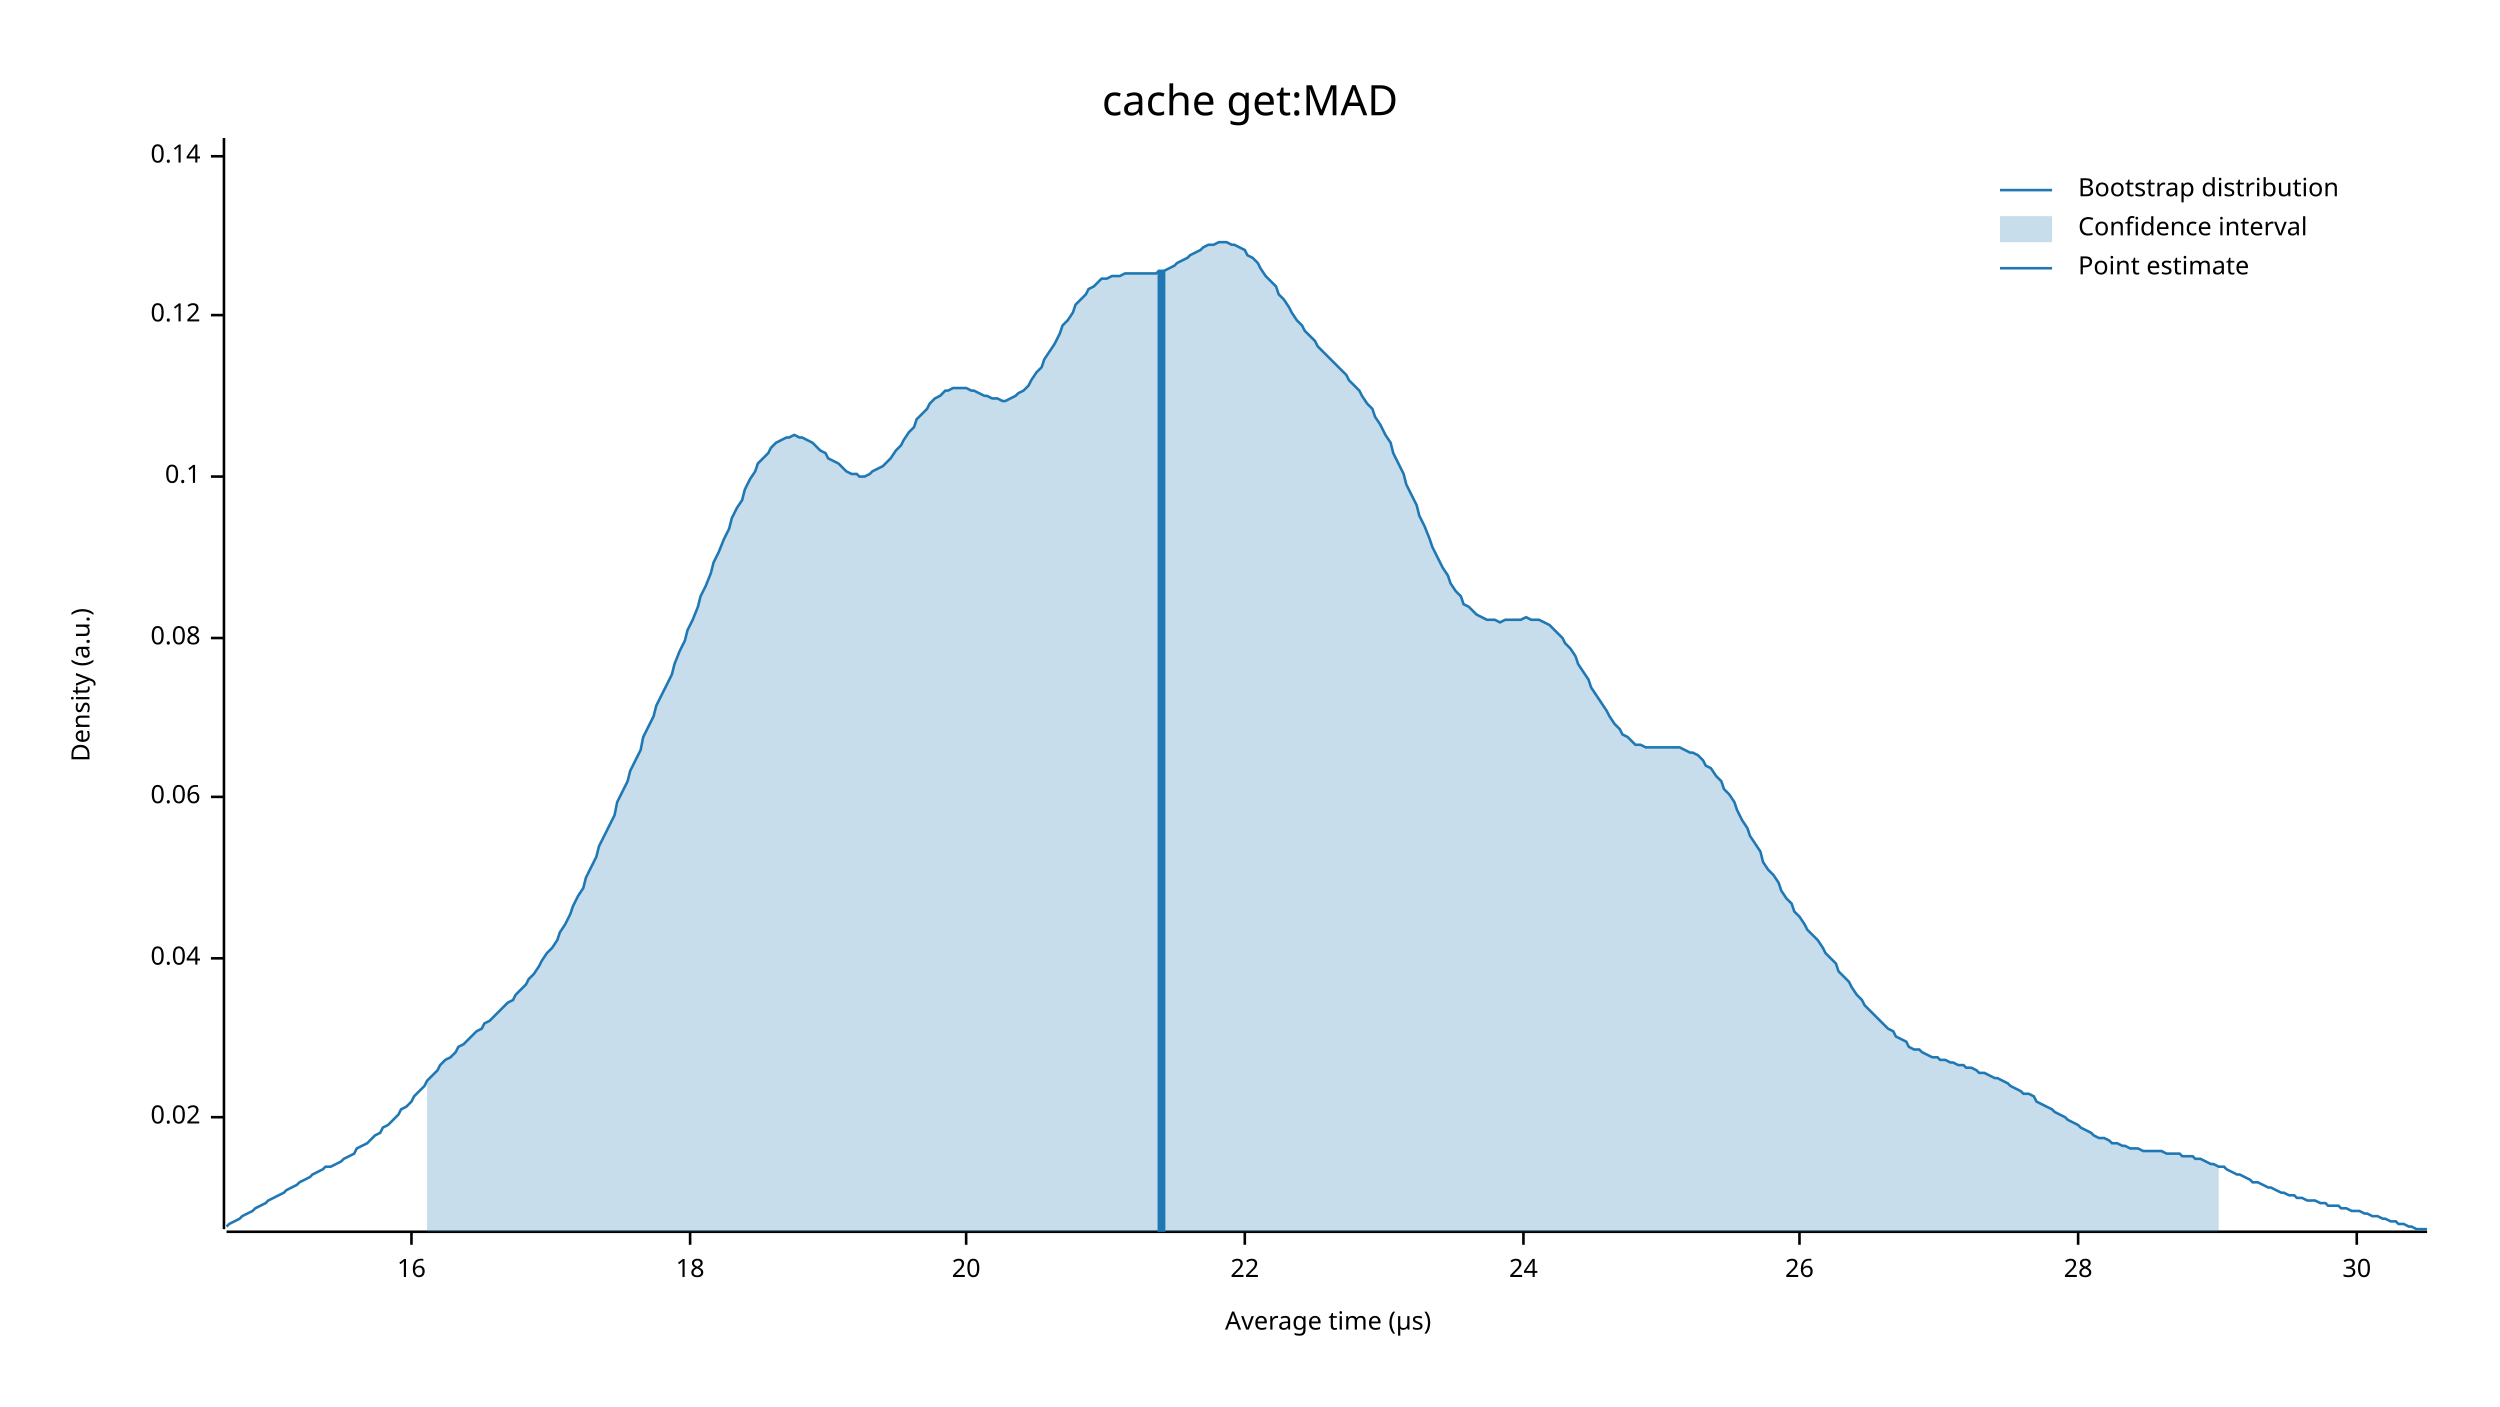
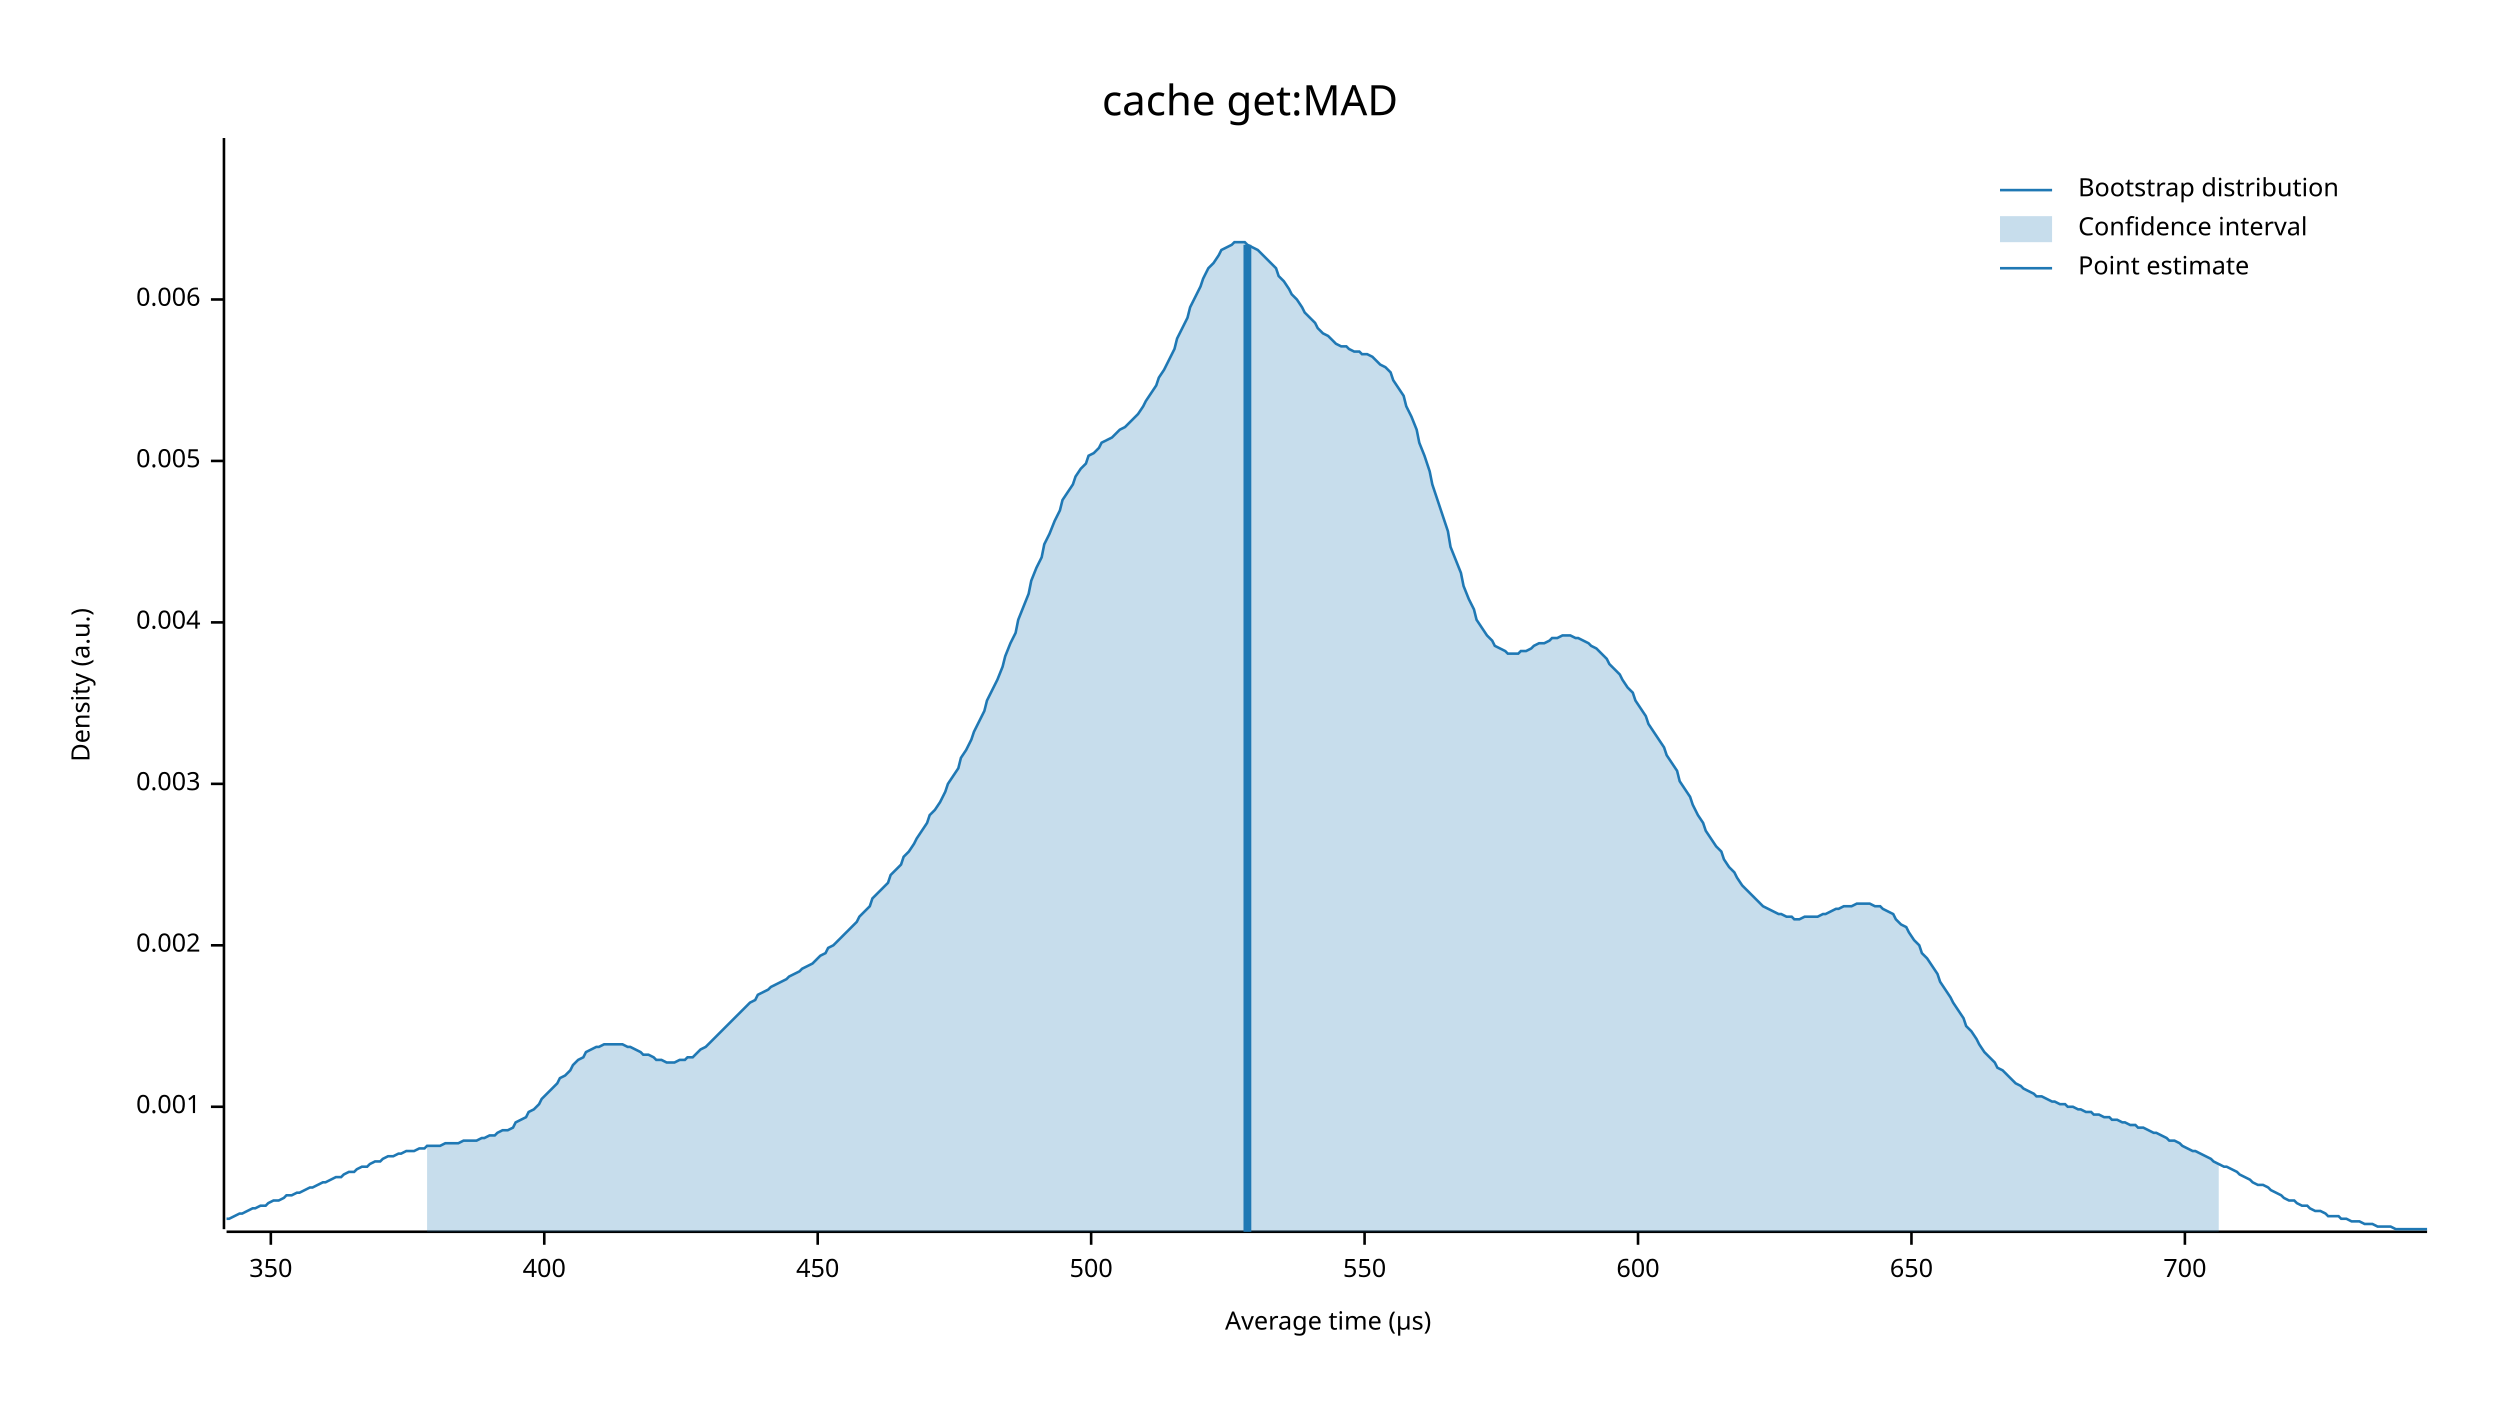
<svg xmlns="http://www.w3.org/2000/svg" width="960" height="540" viewBox="0 0 960 540">
  <text x="480" y="32" dy="0.76em" text-anchor="middle" font-family="sans-serif" font-size="16.129" opacity="1" fill="#000000">
cache get:MAD
</text>
  <text x="27" y="263" dy="0.76em" text-anchor="middle" font-family="sans-serif" font-size="9.677" opacity="1" fill="#000000" transform="rotate(270, 27, 263)">
Density (a.u.)
</text>
  <text x="510" y="513" dy="-0.5ex" text-anchor="middle" font-family="sans-serif" font-size="9.677" opacity="1" fill="#000000">
Average time (µs)
</text>
  <polyline fill="none" opacity="1" stroke="#000000" stroke-width="1" points="86,53 86,472 " />
-   <text x="77" y="429" dy="0.5ex" text-anchor="end" font-family="sans-serif" font-size="9.677" opacity="1" fill="#000000">
- 0.02
+   <text x="77" y="425" dy="0.5ex" text-anchor="end" font-family="sans-serif" font-size="9.677" opacity="1" fill="#000000">
+ 0.001
</text>
-   <polyline fill="none" opacity="1" stroke="#000000" stroke-width="1" points="81,429 86,429 " />
-   <text x="77" y="368" dy="0.5ex" text-anchor="end" font-family="sans-serif" font-size="9.677" opacity="1" fill="#000000">
- 0.04
+   <polyline fill="none" opacity="1" stroke="#000000" stroke-width="1" points="81,425 86,425 " />
+   <text x="77" y="363" dy="0.5ex" text-anchor="end" font-family="sans-serif" font-size="9.677" opacity="1" fill="#000000">
+ 0.002
</text>
-   <polyline fill="none" opacity="1" stroke="#000000" stroke-width="1" points="81,368 86,368 " />
-   <text x="77" y="306" dy="0.5ex" text-anchor="end" font-family="sans-serif" font-size="9.677" opacity="1" fill="#000000">
- 0.06
+   <polyline fill="none" opacity="1" stroke="#000000" stroke-width="1" points="81,363 86,363 " />
+   <text x="77" y="301" dy="0.5ex" text-anchor="end" font-family="sans-serif" font-size="9.677" opacity="1" fill="#000000">
+ 0.003
</text>
-   <polyline fill="none" opacity="1" stroke="#000000" stroke-width="1" points="81,306 86,306 " />
-   <text x="77" y="245" dy="0.5ex" text-anchor="end" font-family="sans-serif" font-size="9.677" opacity="1" fill="#000000">
- 0.08
+   <polyline fill="none" opacity="1" stroke="#000000" stroke-width="1" points="81,301 86,301 " />
+   <text x="77" y="239" dy="0.5ex" text-anchor="end" font-family="sans-serif" font-size="9.677" opacity="1" fill="#000000">
+ 0.004
</text>
-   <polyline fill="none" opacity="1" stroke="#000000" stroke-width="1" points="81,245 86,245 " />
-   <text x="77" y="183" dy="0.5ex" text-anchor="end" font-family="sans-serif" font-size="9.677" opacity="1" fill="#000000">
- 0.1
+   <polyline fill="none" opacity="1" stroke="#000000" stroke-width="1" points="81,239 86,239 " />
+   <text x="77" y="177" dy="0.5ex" text-anchor="end" font-family="sans-serif" font-size="9.677" opacity="1" fill="#000000">
+ 0.005
</text>
-   <polyline fill="none" opacity="1" stroke="#000000" stroke-width="1" points="81,183 86,183 " />
-   <text x="77" y="121" dy="0.5ex" text-anchor="end" font-family="sans-serif" font-size="9.677" opacity="1" fill="#000000">
- 0.12
+   <polyline fill="none" opacity="1" stroke="#000000" stroke-width="1" points="81,177 86,177 " />
+   <text x="77" y="115" dy="0.5ex" text-anchor="end" font-family="sans-serif" font-size="9.677" opacity="1" fill="#000000">
+ 0.006
</text>
-   <polyline fill="none" opacity="1" stroke="#000000" stroke-width="1" points="81,121 86,121 " />
-   <text x="77" y="60" dy="0.5ex" text-anchor="end" font-family="sans-serif" font-size="9.677" opacity="1" fill="#000000">
- 0.14
+   <polyline fill="none" opacity="1" stroke="#000000" stroke-width="1" points="81,115 86,115 " />
+   <polyline fill="none" opacity="1" stroke="#000000" stroke-width="1" points="87,473 932,473 " />
+   <text x="104" y="483" dy="0.76em" text-anchor="middle" font-family="sans-serif" font-size="9.677" opacity="1" fill="#000000">
+ 350
</text>
-   <polyline fill="none" opacity="1" stroke="#000000" stroke-width="1" points="81,60 86,60 " />
-   <polyline fill="none" opacity="1" stroke="#000000" stroke-width="1" points="87,473 932,473 " />
-   <text x="158" y="483" dy="0.76em" text-anchor="middle" font-family="sans-serif" font-size="9.677" opacity="1" fill="#000000">
- 16
+   <polyline fill="none" opacity="1" stroke="#000000" stroke-width="1" points="104,473 104,478 " />
+   <text x="209" y="483" dy="0.76em" text-anchor="middle" font-family="sans-serif" font-size="9.677" opacity="1" fill="#000000">
+ 400
</text>
-   <polyline fill="none" opacity="1" stroke="#000000" stroke-width="1" points="158,473 158,478 " />
-   <text x="265" y="483" dy="0.76em" text-anchor="middle" font-family="sans-serif" font-size="9.677" opacity="1" fill="#000000">
- 18
+   <polyline fill="none" opacity="1" stroke="#000000" stroke-width="1" points="209,473 209,478 " />
+   <text x="314" y="483" dy="0.76em" text-anchor="middle" font-family="sans-serif" font-size="9.677" opacity="1" fill="#000000">
+ 450
</text>
-   <polyline fill="none" opacity="1" stroke="#000000" stroke-width="1" points="265,473 265,478 " />
-   <text x="371" y="483" dy="0.76em" text-anchor="middle" font-family="sans-serif" font-size="9.677" opacity="1" fill="#000000">
- 20
+   <polyline fill="none" opacity="1" stroke="#000000" stroke-width="1" points="314,473 314,478 " />
+   <text x="419" y="483" dy="0.76em" text-anchor="middle" font-family="sans-serif" font-size="9.677" opacity="1" fill="#000000">
+ 500
</text>
-   <polyline fill="none" opacity="1" stroke="#000000" stroke-width="1" points="371,473 371,478 " />
-   <text x="478" y="483" dy="0.76em" text-anchor="middle" font-family="sans-serif" font-size="9.677" opacity="1" fill="#000000">
- 22
+   <polyline fill="none" opacity="1" stroke="#000000" stroke-width="1" points="419,473 419,478 " />
+   <text x="524" y="483" dy="0.76em" text-anchor="middle" font-family="sans-serif" font-size="9.677" opacity="1" fill="#000000">
+ 550
</text>
-   <polyline fill="none" opacity="1" stroke="#000000" stroke-width="1" points="478,473 478,478 " />
-   <text x="585" y="483" dy="0.76em" text-anchor="middle" font-family="sans-serif" font-size="9.677" opacity="1" fill="#000000">
- 24
+   <polyline fill="none" opacity="1" stroke="#000000" stroke-width="1" points="524,473 524,478 " />
+   <text x="629" y="483" dy="0.76em" text-anchor="middle" font-family="sans-serif" font-size="9.677" opacity="1" fill="#000000">
+ 600
</text>
-   <polyline fill="none" opacity="1" stroke="#000000" stroke-width="1" points="585,473 585,478 " />
-   <text x="691" y="483" dy="0.76em" text-anchor="middle" font-family="sans-serif" font-size="9.677" opacity="1" fill="#000000">
- 26
+   <polyline fill="none" opacity="1" stroke="#000000" stroke-width="1" points="629,473 629,478 " />
+   <text x="734" y="483" dy="0.76em" text-anchor="middle" font-family="sans-serif" font-size="9.677" opacity="1" fill="#000000">
+ 650
</text>
-   <polyline fill="none" opacity="1" stroke="#000000" stroke-width="1" points="691,473 691,478 " />
-   <text x="798" y="483" dy="0.76em" text-anchor="middle" font-family="sans-serif" font-size="9.677" opacity="1" fill="#000000">
- 28
+   <polyline fill="none" opacity="1" stroke="#000000" stroke-width="1" points="734,473 734,478 " />
+   <text x="839" y="483" dy="0.76em" text-anchor="middle" font-family="sans-serif" font-size="9.677" opacity="1" fill="#000000">
+ 700
</text>
-   <polyline fill="none" opacity="1" stroke="#000000" stroke-width="1" points="798,473 798,478 " />
-   <text x="905" y="483" dy="0.76em" text-anchor="middle" font-family="sans-serif" font-size="9.677" opacity="1" fill="#000000">
- 30
- </text>
-   <polyline fill="none" opacity="1" stroke="#000000" stroke-width="1" points="905,473 905,478 " />
-   <polyline fill="none" opacity="1" stroke="#1F78B4" stroke-width="1" points="87,471 88,470 90,469 92,468 93,467 95,466 97,465 98,464 100,463 102,462 103,461 105,460 107,459 109,458 110,457 112,456 114,455 115,454 117,453 119,452 120,451 122,450 124,449 125,448 127,448 129,447 131,446 132,445 134,444 136,443 137,441 139,440 141,439 142,438 144,436 146,435 147,433 149,432 151,430 153,428 154,426 156,425 158,423 159,421 161,419 163,417 164,415 166,413 168,411 169,409 171,407 173,406 175,404 176,402 178,401 180,399 181,398 183,396 185,395 186,393 188,392 190,390 191,389 193,387 195,385 197,384 198,382 200,380 202,378 203,376 205,374 207,371 208,369 210,366 212,364 214,361 215,358 217,355 219,351 220,348 222,344 224,341 225,337 227,333 229,329 230,325 232,321 234,317 236,313 237,308 239,304 241,300 242,296 244,292 246,288 247,283 249,279 251,275 252,271 254,267 256,263 258,259 259,255 261,250 263,246 264,242 266,238 268,233 269,229 271,225 273,220 274,216 276,212 278,207 280,203 281,199 283,195 285,192 286,188 288,184 290,181 291,178 293,176 295,174 296,172 298,170 300,169 302,168 303,168 305,167 307,168 308,168 310,169 312,170 313,171 315,173 317,174 318,176 320,177 322,178 324,180 325,181 327,182 329,182 330,183 332,183 334,182 335,181 337,180 339,179 341,177 342,176 344,173 346,171 347,169 349,166 351,164 352,161 354,159 356,157 357,155 359,153 361,152 363,150 364,150 366,149 368,149 369,149 371,149 373,150 374,150 376,151 378,152 379,152 381,153 383,153 385,154 386,154 388,153 390,152 391,151 393,150 395,148 396,146 398,143 400,141 401,138 403,135 405,132 407,128 408,125 410,123 412,120 413,117 415,115 417,113 418,111 420,110 422,108 423,107 425,107 427,106 429,106 430,106 432,105 434,105 435,105 437,105 439,105 440,105 442,105 444,105 445,104 447,104 449,103 451,102 452,101 454,100 456,99 457,98 459,97 461,96 462,95 464,94 466,94 468,93 469,93 471,93 473,94 474,94 476,95 478,96 479,98 481,99 483,101 484,103 486,106 488,108 490,110 491,113 493,115 495,118 496,120 498,123 500,125 501,127 503,129 505,131 506,133 508,135 510,137 512,139 513,140 515,142 517,144 518,146 520,148 522,150 523,152 525,155 527,157 528,160 530,163 532,167 534,170 535,174 537,178 539,182 540,186 542,190 544,194 545,198 547,202 549,207 550,210 552,214 554,218 556,221 557,224 559,227 561,229 562,232 564,233 566,235 567,236 569,237 571,238 573,238 574,238 576,239 578,238 579,238 581,238 583,238 584,238 586,237 588,238 589,238 591,238 593,239 595,240 596,241 598,243 600,245 601,247 603,249 605,252 606,255 608,258 610,261 611,264 613,267 615,270 617,273 618,275 620,278 622,280 623,282 625,283 627,285 628,286 630,286 632,287 633,287 635,287 637,287 639,287 640,287 642,287 644,287 645,287 647,288 649,289 650,289 652,290 654,292 655,294 657,295 659,298 661,300 662,303 664,305 666,308 667,311 669,315 671,318 672,321 674,324 676,327 677,331 679,334 681,336 683,339 684,342 686,345 688,347 689,350 691,352 693,355 694,357 696,359 698,361 700,364 701,366 703,368 705,370 706,373 708,375 710,377 711,379 713,382 715,384 716,386 718,388 720,390 722,392 723,393 725,395 727,396 728,398 730,399 732,400 733,402 735,403 737,403 738,404 740,405 742,406 744,406 745,407 747,407 749,408 750,408 752,409 754,409 755,410 757,410 759,411 760,412 762,412 764,413 766,414 767,414 769,415 771,416 772,417 774,418 776,419 777,420 779,420 781,421 782,423 784,424 786,425 788,426 789,427 791,428 793,429 794,430 796,431 798,432 799,433 801,434 803,435 804,436 806,437 808,437 810,438 811,439 813,439 815,440 816,440 818,441 820,441 821,441 823,442 825,442 827,442 828,442 830,442 832,443 833,443 835,443 837,443 838,444 840,444 842,444 843,445 845,445 847,446 849,447 850,447 852,448 854,448 855,449 857,450 859,451 860,451 862,452 864,453 865,454 867,454 869,455 871,456 872,456 874,457 876,458 877,458 879,459 881,459 882,460 884,460 886,461 887,461 889,461 891,462 893,462 894,463 896,463 898,463 899,464 901,464 903,465 904,465 906,465 908,466 909,466 911,467 913,467 915,468 916,468 918,469 920,469 921,470 923,470 925,471 926,471 928,472 930,472 932,472 " />
-   <polygon opacity="0.25" fill="#1F78B4" points="164,415 166,413 168,411 169,409 171,407 173,406 175,404 176,402 178,401 180,399 181,398 183,396 185,395 186,393 188,392 190,390 191,389 193,387 195,385 197,384 198,382 200,380 202,378 203,376 205,374 207,371 208,369 210,366 212,364 214,361 215,358 217,355 219,351 220,348 222,344 224,341 225,337 227,333 229,329 230,325 232,321 234,317 236,313 237,308 239,304 241,300 242,296 244,292 246,288 247,283 249,279 251,275 252,271 254,267 256,263 258,259 259,255 261,250 263,246 264,242 266,238 268,233 269,229 271,225 273,220 274,216 276,212 278,207 280,203 281,199 283,195 285,192 286,188 288,184 290,181 291,178 293,176 295,174 296,172 298,170 300,169 302,168 303,168 305,167 307,168 308,168 310,169 312,170 313,171 315,173 317,174 318,176 320,177 322,178 324,180 325,181 327,182 329,182 330,183 332,183 334,182 335,181 337,180 339,179 341,177 342,176 344,173 346,171 347,169 349,166 351,164 352,161 354,159 356,157 357,155 359,153 361,152 363,150 364,150 366,149 368,149 369,149 371,149 373,150 374,150 376,151 378,152 379,152 381,153 383,153 385,154 386,154 388,153 390,152 391,151 393,150 395,148 396,146 398,143 400,141 401,138 403,135 405,132 407,128 408,125 410,123 412,120 413,117 415,115 417,113 418,111 420,110 422,108 423,107 425,107 427,106 429,106 430,106 432,105 434,105 435,105 437,105 439,105 440,105 442,105 444,105 445,104 447,104 449,103 451,102 452,101 454,100 456,99 457,98 459,97 461,96 462,95 464,94 466,94 468,93 469,93 471,93 473,94 474,94 476,95 478,96 479,98 481,99 483,101 484,103 486,106 488,108 490,110 491,113 493,115 495,118 496,120 498,123 500,125 501,127 503,129 505,131 506,133 508,135 510,137 512,139 513,140 515,142 517,144 518,146 520,148 522,150 523,152 525,155 527,157 528,160 530,163 532,167 534,170 535,174 537,178 539,182 540,186 542,190 544,194 545,198 547,202 549,207 550,210 552,214 554,218 556,221 557,224 559,227 561,229 562,232 564,233 566,235 567,236 569,237 571,238 573,238 574,238 576,239 578,238 579,238 581,238 583,238 584,238 586,237 588,238 589,238 591,238 593,239 595,240 596,241 598,243 600,245 601,247 603,249 605,252 606,255 608,258 610,261 611,264 613,267 615,270 617,273 618,275 620,278 622,280 623,282 625,283 627,285 628,286 630,286 632,287 633,287 635,287 637,287 639,287 640,287 642,287 644,287 645,287 647,288 649,289 650,289 652,290 654,292 655,294 657,295 659,298 661,300 662,303 664,305 666,308 667,311 669,315 671,318 672,321 674,324 676,327 677,331 679,334 681,336 683,339 684,342 686,345 688,347 689,350 691,352 693,355 694,357 696,359 698,361 700,364 701,366 703,368 705,370 706,373 708,375 710,377 711,379 713,382 715,384 716,386 718,388 720,390 722,392 723,393 725,395 727,396 728,398 730,399 732,400 733,402 735,403 737,403 738,404 740,405 742,406 744,406 745,407 747,407 749,408 750,408 752,409 754,409 755,410 757,410 759,411 760,412 762,412 764,413 766,414 767,414 769,415 771,416 772,417 774,418 776,419 777,420 779,420 781,421 782,423 784,424 786,425 788,426 789,427 791,428 793,429 794,430 796,431 798,432 799,433 801,434 803,435 804,436 806,437 808,437 810,438 811,439 813,439 815,440 816,440 818,441 820,441 821,441 823,442 825,442 827,442 828,442 830,442 832,443 833,443 835,443 837,443 838,444 840,444 842,444 843,445 845,445 847,446 849,447 850,447 852,448 852,473 164,473 " />
-   <polyline fill="none" opacity="1" stroke="#1F78B4" stroke-width="3" points="446,473 446,104 " />
+   <polyline fill="none" opacity="1" stroke="#000000" stroke-width="1" points="839,473 839,478 " />
+   <polyline fill="none" opacity="1" stroke="#1F78B4" stroke-width="1" points="87,468 88,468 90,467 92,466 93,466 95,465 97,464 98,464 100,463 102,463 103,462 105,461 107,461 109,460 110,459 112,459 114,458 115,458 117,457 119,456 120,456 122,455 124,454 125,454 127,453 129,452 131,452 132,451 134,450 136,450 137,449 139,448 141,448 142,447 144,446 146,446 147,445 149,444 151,444 153,443 154,443 156,442 158,442 159,442 161,441 163,441 164,440 166,440 168,440 169,440 171,439 173,439 175,439 176,439 178,438 180,438 181,438 183,438 185,437 186,437 188,436 190,436 191,435 193,434 195,434 197,433 198,431 200,430 202,429 203,427 205,426 207,424 208,422 210,420 212,418 214,416 215,414 217,413 219,411 220,409 222,407 224,406 225,404 227,403 229,402 230,402 232,401 234,401 236,401 237,401 239,401 241,402 242,402 244,403 246,404 247,405 249,405 251,406 252,407 254,407 256,408 258,408 259,408 261,407 263,407 264,406 266,406 268,404 269,403 271,402 273,400 274,399 276,397 278,395 280,393 281,392 283,390 285,388 286,387 288,385 290,384 291,382 293,381 295,380 296,379 298,378 300,377 302,376 303,375 305,374 307,373 308,372 310,371 312,370 313,369 315,367 317,366 318,364 320,363 322,361 324,359 325,358 327,356 329,354 330,352 332,350 334,348 335,345 337,343 339,341 341,339 342,336 344,334 346,332 347,329 349,327 351,324 352,322 354,319 356,316 357,313 359,311 361,308 363,304 364,301 366,298 368,295 369,291 371,288 373,284 374,281 376,277 378,273 379,269 381,265 383,261 385,256 386,252 388,247 390,243 391,238 393,233 395,228 396,223 398,218 400,214 401,209 403,205 405,200 407,196 408,192 410,189 412,186 413,183 415,180 417,178 418,175 420,174 422,172 423,170 425,169 427,168 429,166 430,165 432,164 434,162 435,161 437,159 439,156 440,154 442,151 444,148 445,145 447,142 449,138 451,134 452,130 454,126 456,122 457,118 459,114 461,110 462,107 464,103 466,101 468,98 469,96 471,95 473,94 474,93 476,93 478,93 479,94 481,95 483,96 484,97 486,99 488,101 490,103 491,106 493,108 495,111 496,113 498,115 500,118 501,120 503,122 505,124 506,126 508,128 510,129 512,131 513,132 515,133 517,133 518,134 520,135 522,135 523,136 525,136 527,137 528,138 530,140 532,141 534,143 535,146 537,149 539,152 540,156 542,160 544,165 545,170 547,175 549,181 550,186 552,192 554,198 556,204 557,210 559,215 561,220 562,225 564,230 566,234 567,238 569,241 571,244 573,246 574,248 576,249 578,250 579,251 581,251 583,251 584,250 586,250 588,249 589,248 591,247 593,247 595,246 596,245 598,245 600,244 601,244 603,244 605,245 606,245 608,246 610,247 611,248 613,249 615,251 617,253 618,255 620,257 622,259 623,261 625,264 627,266 628,269 630,272 632,275 633,278 635,281 637,284 639,287 640,290 642,293 644,296 645,300 647,303 649,306 650,309 652,313 654,316 655,319 657,322 659,325 661,327 662,330 664,333 666,335 667,337 669,340 671,342 672,343 674,345 676,347 677,348 679,349 681,350 683,351 684,351 686,352 688,352 689,353 691,353 693,352 694,352 696,352 698,352 700,351 701,351 703,350 705,349 706,349 708,348 710,348 711,348 713,347 715,347 716,347 718,347 720,348 722,348 723,349 725,350 727,351 728,353 730,355 732,356 733,358 735,361 737,363 738,366 740,368 742,371 744,374 745,377 747,380 749,383 750,385 752,388 754,391 755,394 757,396 759,399 760,401 762,404 764,406 766,408 767,410 769,411 771,413 772,414 774,416 776,417 777,418 779,419 781,420 782,421 784,421 786,422 788,423 789,423 791,424 793,424 794,425 796,425 798,426 799,426 801,427 803,427 804,428 806,428 808,429 810,429 811,430 813,430 815,431 816,431 818,432 820,432 821,433 823,433 825,434 827,435 828,435 830,436 832,437 833,438 835,438 837,439 838,440 840,441 842,442 843,442 845,443 847,444 849,445 850,446 852,447 854,448 855,448 857,449 859,450 860,451 862,452 864,453 865,454 867,455 869,455 871,456 872,457 874,458 876,459 877,460 879,461 881,461 882,462 884,463 886,463 887,464 889,465 891,465 893,466 894,467 896,467 898,467 899,468 901,468 903,469 904,469 906,469 908,470 909,470 911,470 913,471 915,471 916,471 918,471 920,472 921,472 923,472 925,472 926,472 928,472 930,472 932,472 " />
+   <polygon opacity="0.25" fill="#1F78B4" points="164,440 166,440 168,440 169,440 171,439 173,439 175,439 176,439 178,438 180,438 181,438 183,438 185,437 186,437 188,436 190,436 191,435 193,434 195,434 197,433 198,431 200,430 202,429 203,427 205,426 207,424 208,422 210,420 212,418 214,416 215,414 217,413 219,411 220,409 222,407 224,406 225,404 227,403 229,402 230,402 232,401 234,401 236,401 237,401 239,401 241,402 242,402 244,403 246,404 247,405 249,405 251,406 252,407 254,407 256,408 258,408 259,408 261,407 263,407 264,406 266,406 268,404 269,403 271,402 273,400 274,399 276,397 278,395 280,393 281,392 283,390 285,388 286,387 288,385 290,384 291,382 293,381 295,380 296,379 298,378 300,377 302,376 303,375 305,374 307,373 308,372 310,371 312,370 313,369 315,367 317,366 318,364 320,363 322,361 324,359 325,358 327,356 329,354 330,352 332,350 334,348 335,345 337,343 339,341 341,339 342,336 344,334 346,332 347,329 349,327 351,324 352,322 354,319 356,316 357,313 359,311 361,308 363,304 364,301 366,298 368,295 369,291 371,288 373,284 374,281 376,277 378,273 379,269 381,265 383,261 385,256 386,252 388,247 390,243 391,238 393,233 395,228 396,223 398,218 400,214 401,209 403,205 405,200 407,196 408,192 410,189 412,186 413,183 415,180 417,178 418,175 420,174 422,172 423,170 425,169 427,168 429,166 430,165 432,164 434,162 435,161 437,159 439,156 440,154 442,151 444,148 445,145 447,142 449,138 451,134 452,130 454,126 456,122 457,118 459,114 461,110 462,107 464,103 466,101 468,98 469,96 471,95 473,94 474,93 476,93 478,93 479,94 481,95 483,96 484,97 486,99 488,101 490,103 491,106 493,108 495,111 496,113 498,115 500,118 501,120 503,122 505,124 506,126 508,128 510,129 512,131 513,132 515,133 517,133 518,134 520,135 522,135 523,136 525,136 527,137 528,138 530,140 532,141 534,143 535,146 537,149 539,152 540,156 542,160 544,165 545,170 547,175 549,181 550,186 552,192 554,198 556,204 557,210 559,215 561,220 562,225 564,230 566,234 567,238 569,241 571,244 573,246 574,248 576,249 578,250 579,251 581,251 583,251 584,250 586,250 588,249 589,248 591,247 593,247 595,246 596,245 598,245 600,244 601,244 603,244 605,245 606,245 608,246 610,247 611,248 613,249 615,251 617,253 618,255 620,257 622,259 623,261 625,264 627,266 628,269 630,272 632,275 633,278 635,281 637,284 639,287 640,290 642,293 644,296 645,300 647,303 649,306 650,309 652,313 654,316 655,319 657,322 659,325 661,327 662,330 664,333 666,335 667,337 669,340 671,342 672,343 674,345 676,347 677,348 679,349 681,350 683,351 684,351 686,352 688,352 689,353 691,353 693,352 694,352 696,352 698,352 700,351 701,351 703,350 705,349 706,349 708,348 710,348 711,348 713,347 715,347 716,347 718,347 720,348 722,348 723,349 725,350 727,351 728,353 730,355 732,356 733,358 735,361 737,363 738,366 740,368 742,371 744,374 745,377 747,380 749,383 750,385 752,388 754,391 755,394 757,396 759,399 760,401 762,404 764,406 766,408 767,410 769,411 771,413 772,414 774,416 776,417 777,418 779,419 781,420 782,421 784,421 786,422 788,423 789,423 791,424 793,424 794,425 796,425 798,426 799,426 801,427 803,427 804,428 806,428 808,429 810,429 811,430 813,430 815,431 816,431 818,432 820,432 821,433 823,433 825,434 827,435 828,435 830,436 832,437 833,438 835,438 837,439 838,440 840,441 842,442 843,442 845,443 847,444 849,445 850,446 852,447 852,473 164,473 " />
+   <polyline fill="none" opacity="1" stroke="#1F78B4" stroke-width="3" points="479,473 479,94 " />
  <text x="798" y="68" dy="0.76em" text-anchor="start" font-family="sans-serif" font-size="9.677" opacity="1" fill="#000000">
Bootstrap distribution
</text>
  <text x="798" y="83" dy="0.76em" text-anchor="start" font-family="sans-serif" font-size="9.677" opacity="1" fill="#000000">
Confidence interval
</text>
  <text x="798" y="98" dy="0.76em" text-anchor="start" font-family="sans-serif" font-size="9.677" opacity="1" fill="#000000">
Point estimate
</text>
  <polyline fill="none" opacity="1" stroke="#1F78B4" stroke-width="1" points="768,73 788,73 " />
  <rect x="768" y="83" width="20" height="10" opacity="0.25" fill="#1F78B4" stroke="none" />
  <polyline fill="none" opacity="1" stroke="#1F78B4" stroke-width="1" points="768,103 788,103 " />
</svg>
